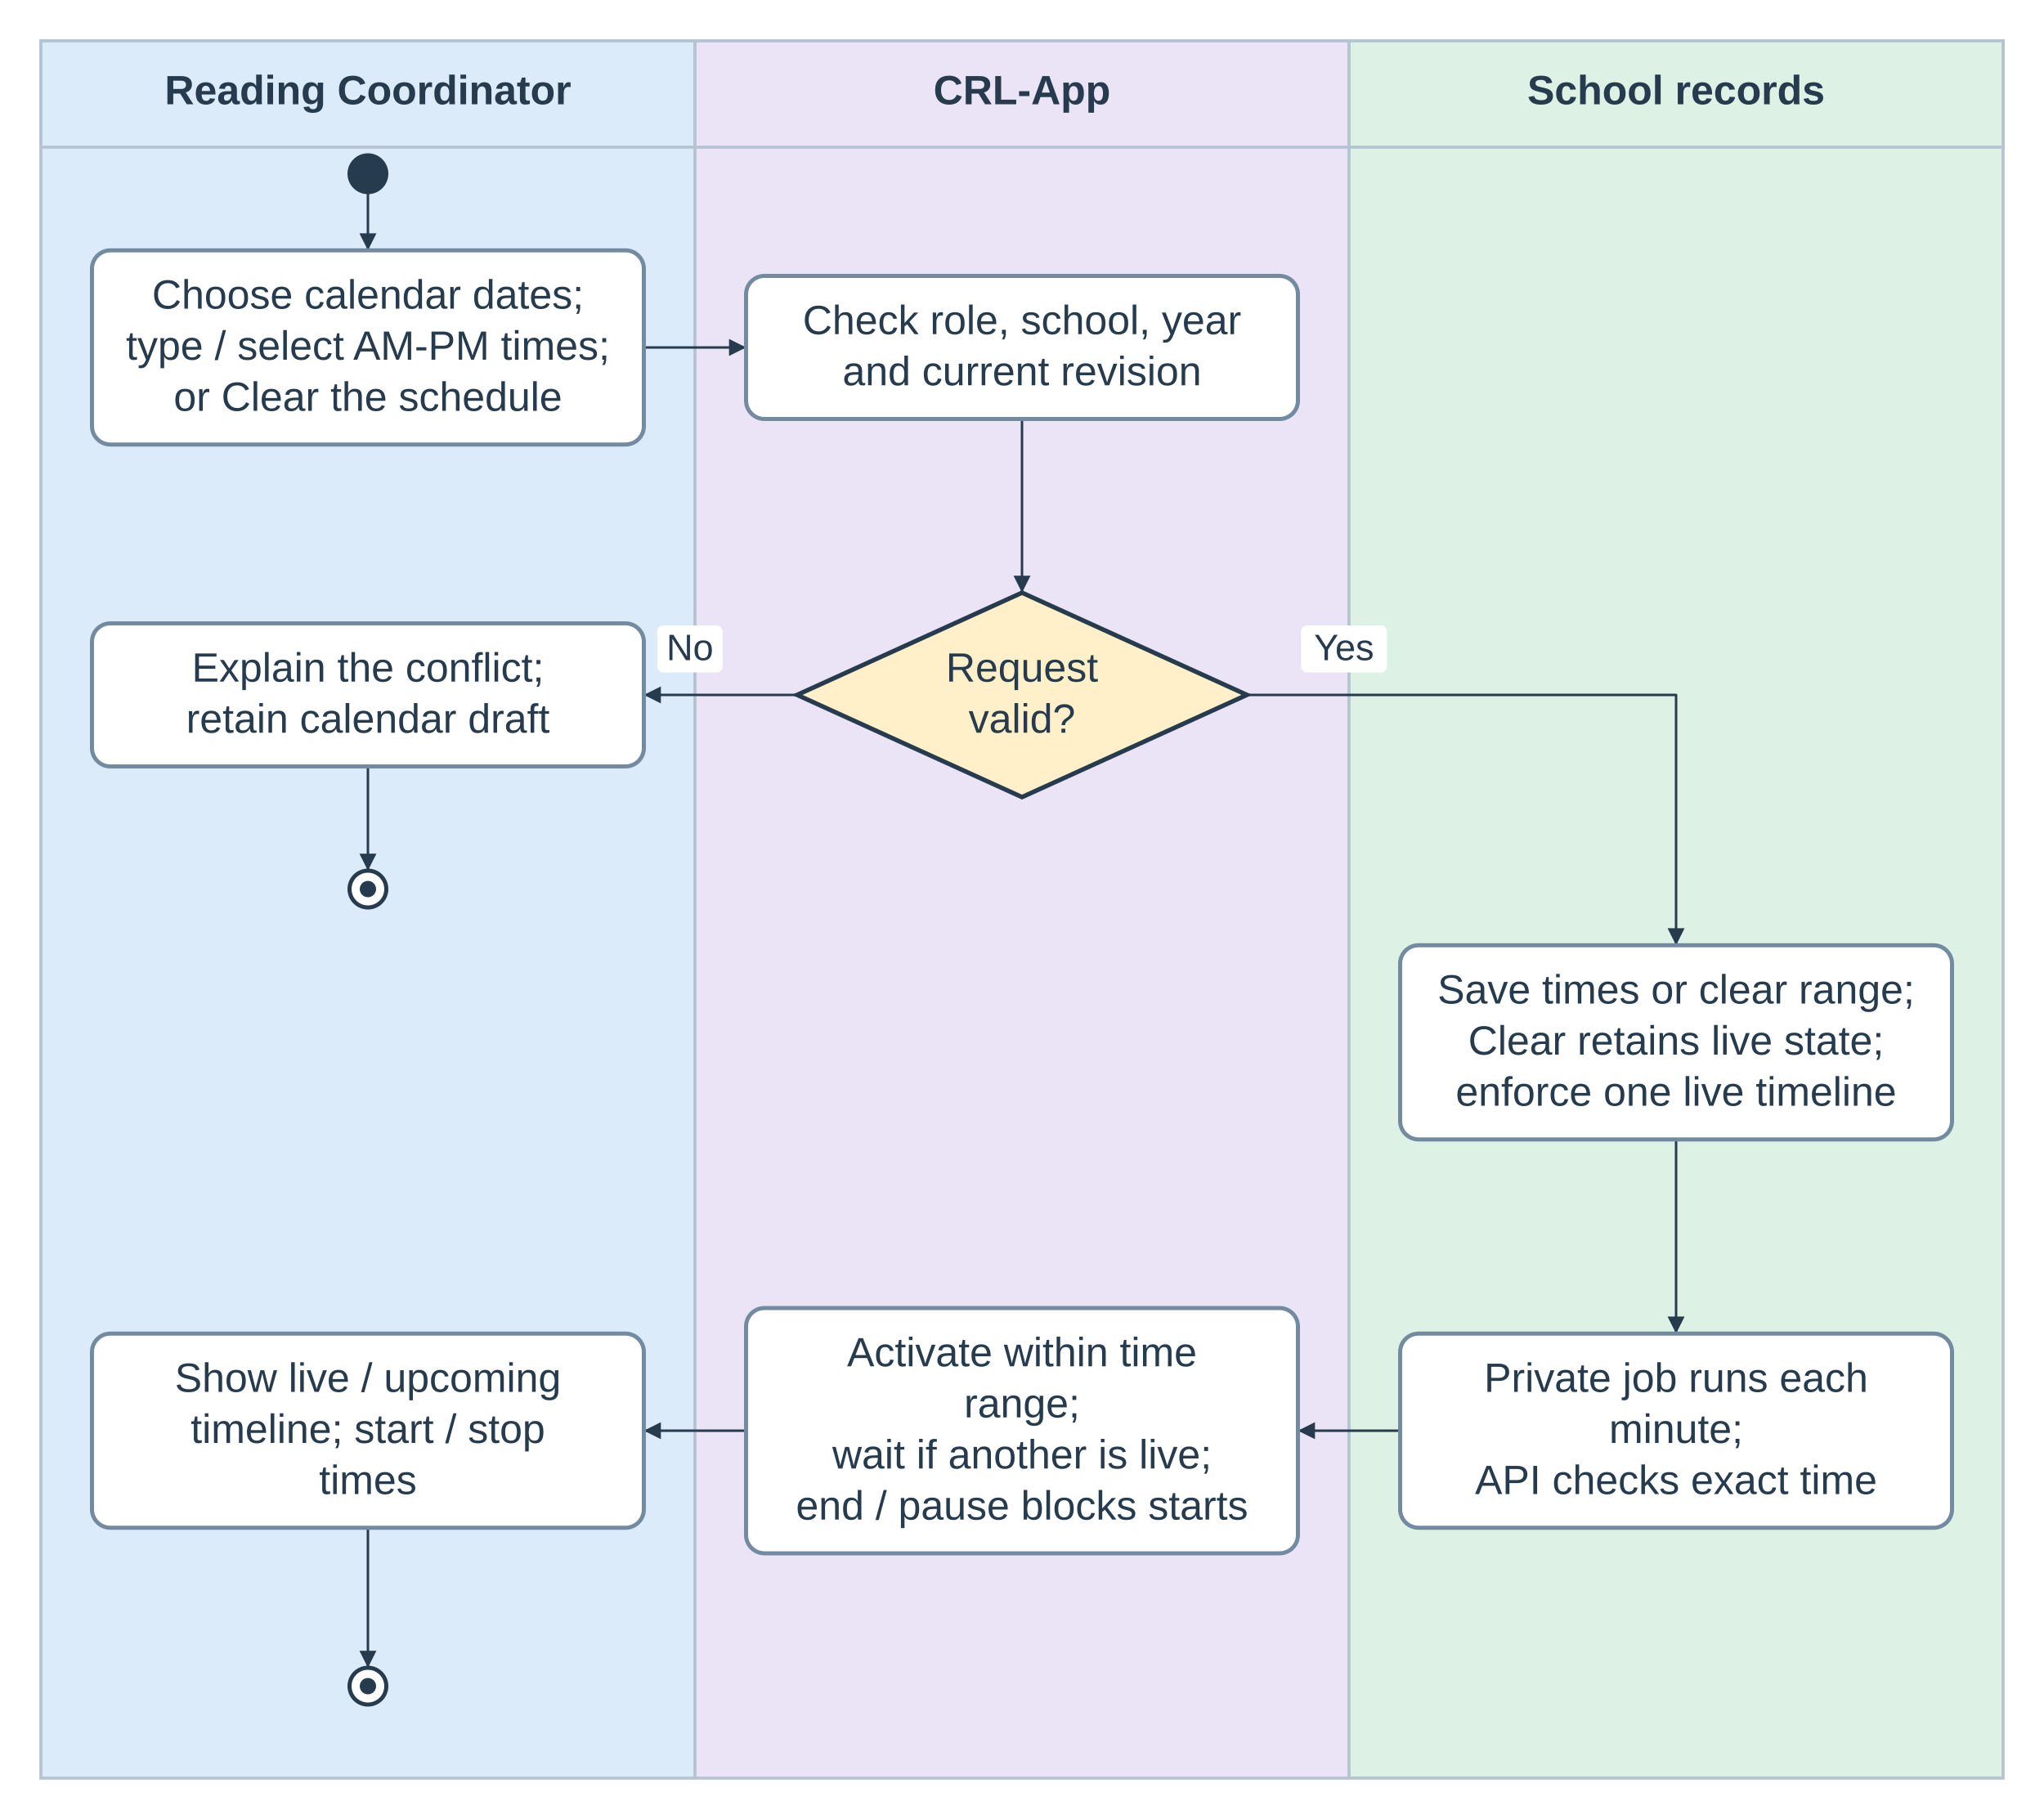
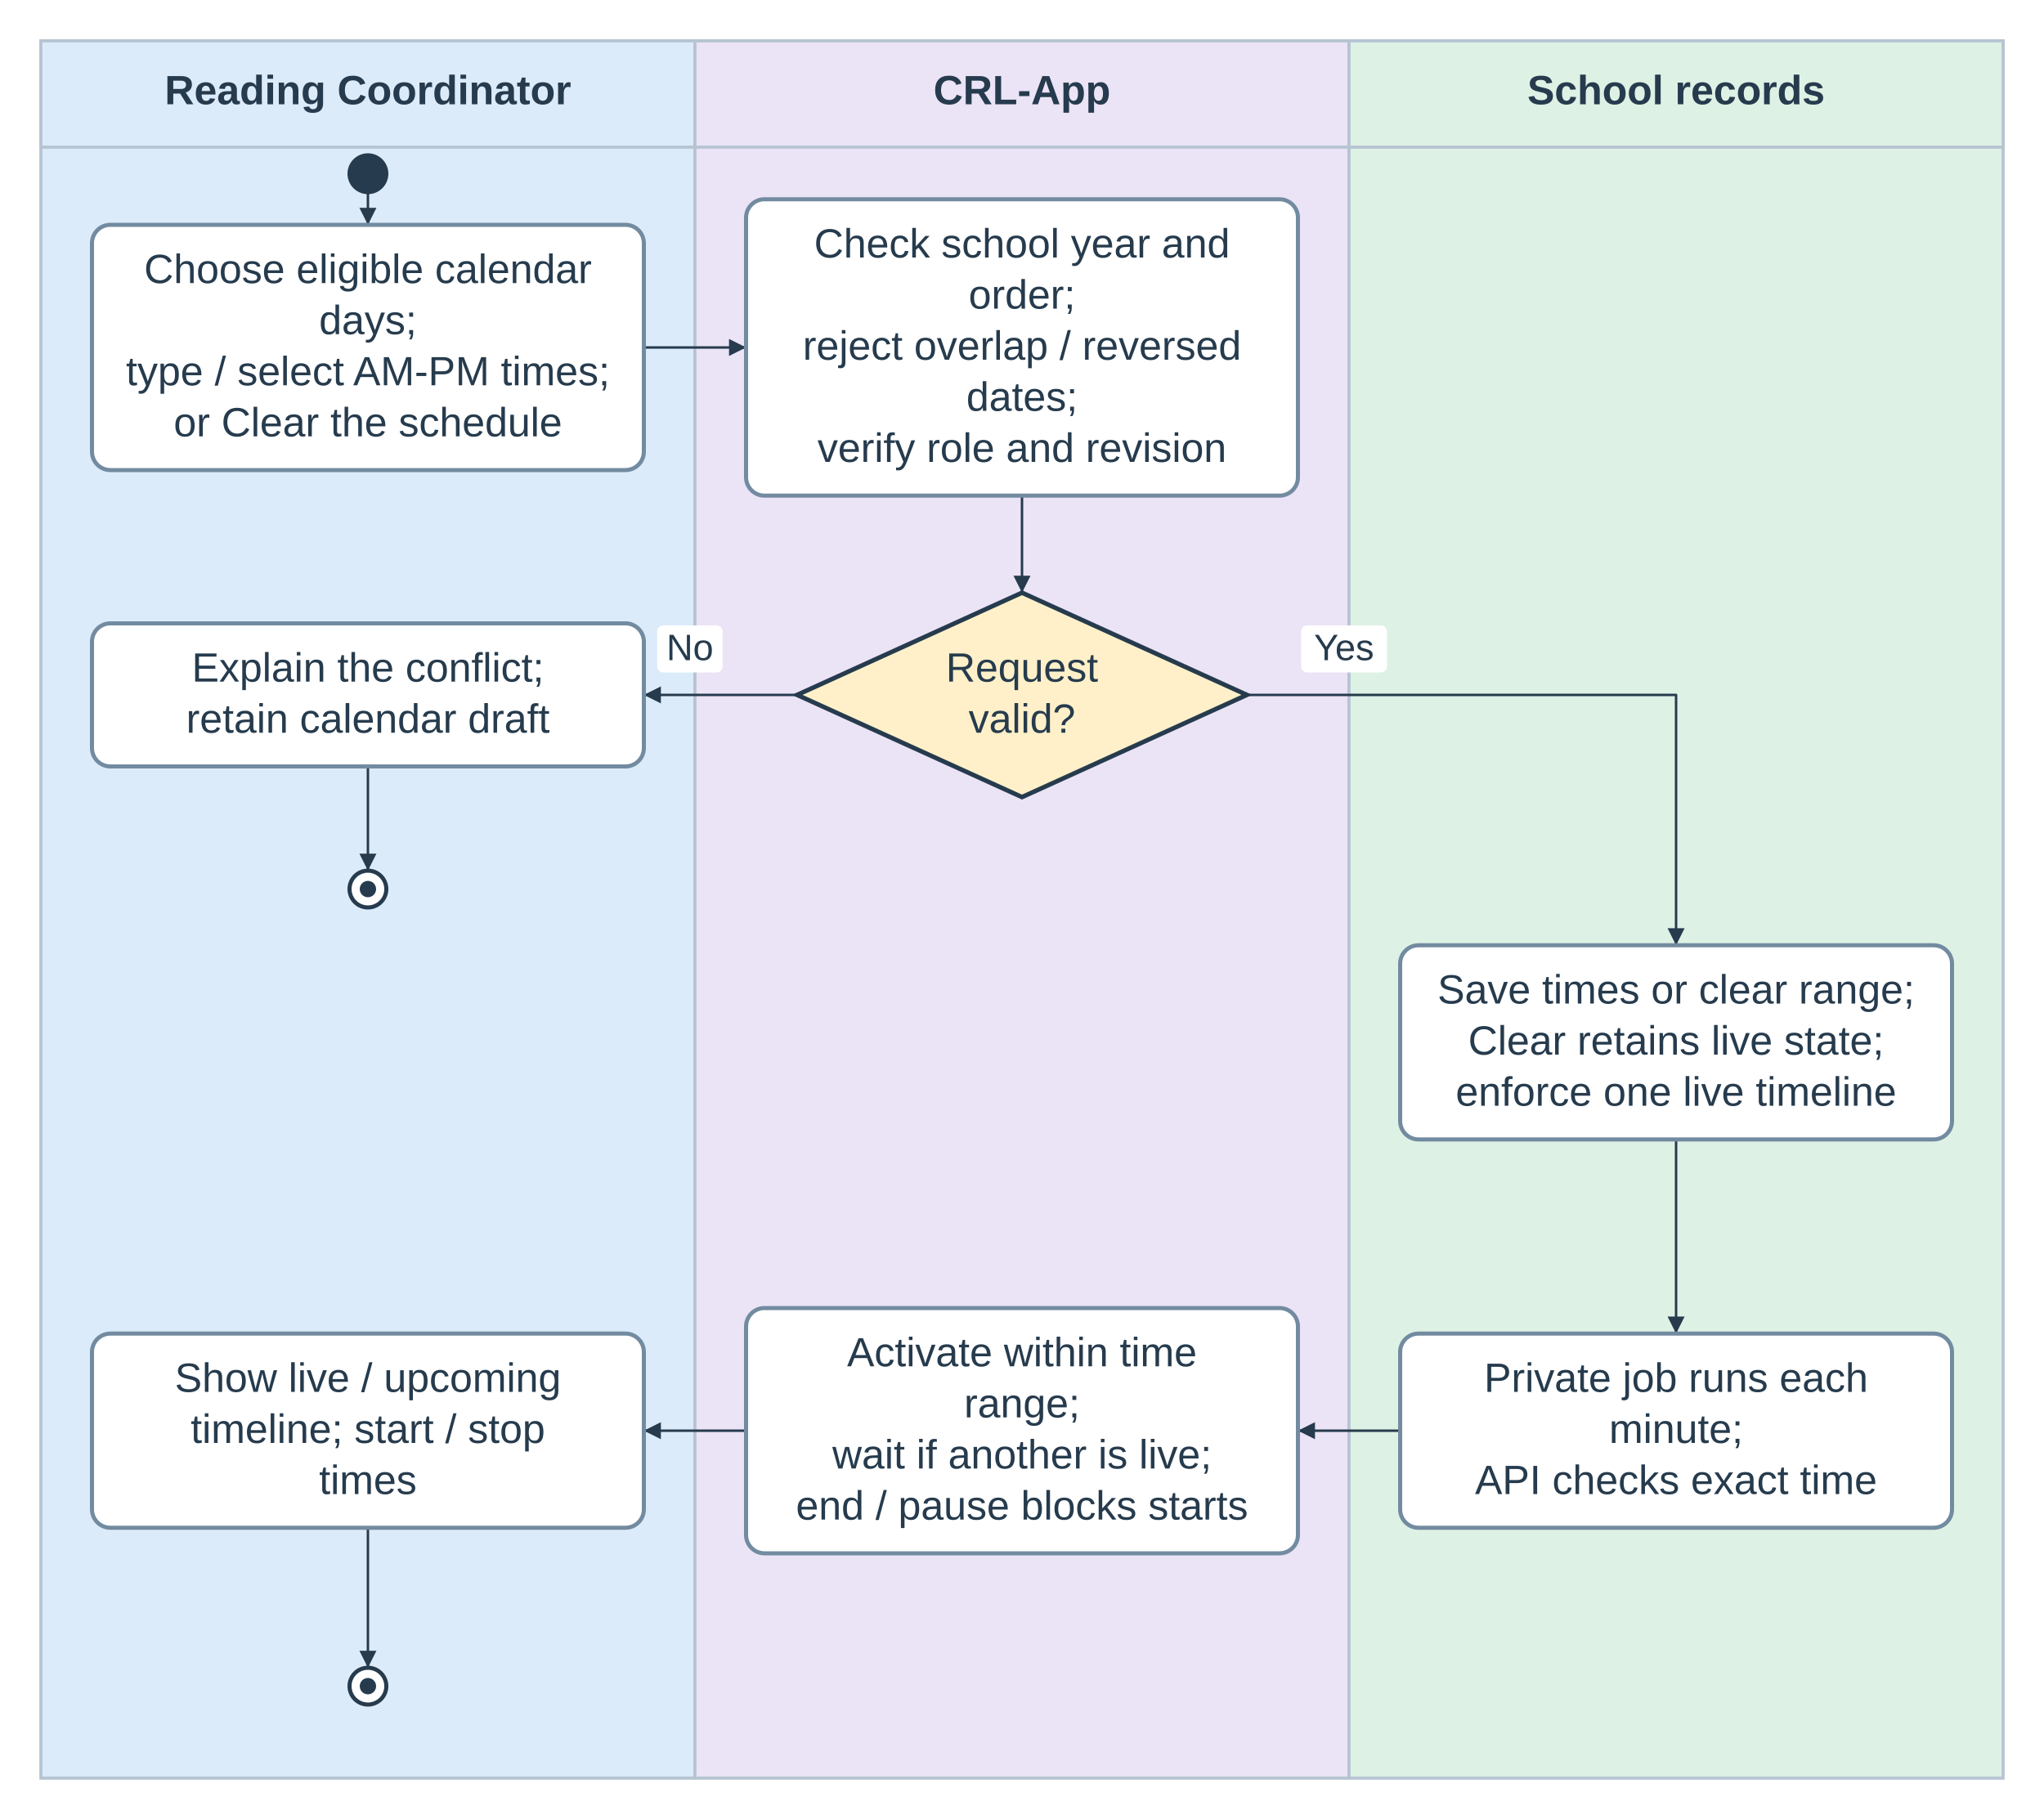
<svg xmlns="http://www.w3.org/2000/svg" width="1000" height="890" viewBox="0 0 1000 890">
  <rect width="100%" height="100%" fill="white" />
  <defs>
    <marker id="arrow" viewBox="0 0 12 12" refX="11" refY="6" markerWidth="10" markerHeight="10" markerUnits="userSpaceOnUse" orient="auto-start-reverse">
      <path d="M1,1 L11,6 L1,11 Z" fill="#263b4d" />
    </marker>
  </defs>
  <rect x="20.0" y="20" width="320.0" height="850" rx="0" fill="#dcebfa" stroke="#b6c4d2" stroke-width="1.5" />
  <rect x="20.0" y="20" width="320.0" height="52" rx="0" fill="#dcebfa" stroke="#b6c4d2" stroke-width="1.5" />
  <rect x="340.0" y="20" width="320.0" height="850" rx="0" fill="#ebe3f6" stroke="#b6c4d2" stroke-width="1.5" />
  <rect x="340.0" y="20" width="320.0" height="52" rx="0" fill="#ebe3f6" stroke="#b6c4d2" stroke-width="1.5" />
  <rect x="660.0" y="20" width="320.0" height="850" rx="0" fill="#def1e5" stroke="#b6c4d2" stroke-width="1.5" />
  <rect x="660.0" y="20" width="320.0" height="52" rx="0" fill="#def1e5" stroke="#b6c4d2" stroke-width="1.5" />
-   <polyline points="180.0,94.0 180.0,122.5" fill="none" stroke="#263b4d" stroke-width="1.2" stroke-linejoin="round" marker-end="url(#arrow)" />
+   <polyline points="180.0,94.0 180.0,110.0" fill="none" stroke="#263b4d" stroke-width="1.2" stroke-linejoin="round" marker-end="url(#arrow)" />
  <polyline points="315.0,170.0 365.0,170.0" fill="none" stroke="#263b4d" stroke-width="1.2" stroke-linejoin="round" marker-end="url(#arrow)" />
-   <polyline points="500.0,205.0 500.0,290.0" fill="none" stroke="#263b4d" stroke-width="1.2" stroke-linejoin="round" marker-end="url(#arrow)" />
+   <polyline points="500.0,242.5 500.0,290.0" fill="none" stroke="#263b4d" stroke-width="1.2" stroke-linejoin="round" marker-end="url(#arrow)" />
  <polyline points="390.0,340.0 315.0,340.0" fill="none" stroke="#263b4d" stroke-width="1.2" stroke-linejoin="round" marker-end="url(#arrow)" />
  <polyline points="180.0,375.0 180.0,426.0" fill="none" stroke="#263b4d" stroke-width="1.2" stroke-linejoin="round" marker-end="url(#arrow)" />
  <polyline points="610.0,340.0 820.0,340 820.0,462.5" fill="none" stroke="#263b4d" stroke-width="1.2" stroke-linejoin="round" marker-end="url(#arrow)" />
  <polyline points="820.0,557.5 820.0,652.5" fill="none" stroke="#263b4d" stroke-width="1.2" stroke-linejoin="round" marker-end="url(#arrow)" />
  <polyline points="685.0,700.0 635.0,700.0" fill="none" stroke="#263b4d" stroke-width="1.2" stroke-linejoin="round" marker-end="url(#arrow)" />
  <polyline points="365.0,700.0 315.0,700.0" fill="none" stroke="#263b4d" stroke-width="1.2" stroke-linejoin="round" marker-end="url(#arrow)" />
  <polyline points="180.0,747.5 180.0,816.0" fill="none" stroke="#263b4d" stroke-width="1.2" stroke-linejoin="round" marker-end="url(#arrow)" />
  <text x="180.0" y="51.0" text-anchor="middle" font-family="Arial,sans-serif" font-size="20" fill="#263b4d" font-weight="bold">Reading Coordinator</text>
  <text x="500.0" y="51.0" text-anchor="middle" font-family="Arial,sans-serif" font-size="20" fill="#263b4d" font-weight="bold">CRL-App</text>
  <text x="820.0" y="51.0" text-anchor="middle" font-family="Arial,sans-serif" font-size="20" fill="#263b4d" font-weight="bold">School records</text>
  <circle cx="180" cy="85" r="9.0" fill="#263b4d" stroke="#263b4d" stroke-width="2" />
-   <rect x="45.0" y="122.5" width="270" height="95" rx="9" fill="white" stroke="#728ba0" stroke-width="2" />
-   <text x="180" y="151.0" text-anchor="middle" font-family="Arial,sans-serif" font-size="20" fill="#263b4d">Choose calendar dates;</text>
-   <text x="180" y="176.0" text-anchor="middle" font-family="Arial,sans-serif" font-size="20" fill="#263b4d">type / select AM-PM times;</text>
-   <text x="180" y="201.0" text-anchor="middle" font-family="Arial,sans-serif" font-size="20" fill="#263b4d">or Clear the schedule</text>
-   <rect x="365.0" y="135.0" width="270" height="70" rx="9" fill="white" stroke="#728ba0" stroke-width="2" />
-   <text x="500" y="163.5" text-anchor="middle" font-family="Arial,sans-serif" font-size="20" fill="#263b4d">Check role, school, year</text>
-   <text x="500" y="188.5" text-anchor="middle" font-family="Arial,sans-serif" font-size="20" fill="#263b4d">and current revision</text>
+   <rect x="45.0" y="110.0" width="270" height="120" rx="9" fill="white" stroke="#728ba0" stroke-width="2" />
+   <text x="180" y="138.5" text-anchor="middle" font-family="Arial,sans-serif" font-size="20" fill="#263b4d">Choose eligible calendar</text>
+   <text x="180" y="163.5" text-anchor="middle" font-family="Arial,sans-serif" font-size="20" fill="#263b4d">days;</text>
+   <text x="180" y="188.5" text-anchor="middle" font-family="Arial,sans-serif" font-size="20" fill="#263b4d">type / select AM-PM times;</text>
+   <text x="180" y="213.5" text-anchor="middle" font-family="Arial,sans-serif" font-size="20" fill="#263b4d">or Clear the schedule</text>
+   <rect x="365.0" y="97.5" width="270" height="145" rx="9" fill="white" stroke="#728ba0" stroke-width="2" />
+   <text x="500" y="126.0" text-anchor="middle" font-family="Arial,sans-serif" font-size="20" fill="#263b4d">Check school year and</text>
+   <text x="500" y="151.0" text-anchor="middle" font-family="Arial,sans-serif" font-size="20" fill="#263b4d">order;</text>
+   <text x="500" y="176.0" text-anchor="middle" font-family="Arial,sans-serif" font-size="20" fill="#263b4d">reject overlap / reversed</text>
+   <text x="500" y="201.0" text-anchor="middle" font-family="Arial,sans-serif" font-size="20" fill="#263b4d">dates;</text>
+   <text x="500" y="226.0" text-anchor="middle" font-family="Arial,sans-serif" font-size="20" fill="#263b4d">verify role and revision</text>
  <polygon points="500,290.0 610.0,340 500,390.0 390.0,340" fill="#fff0c9" stroke="#263b4d" stroke-width="2.2" />
  <text x="500" y="333.5" text-anchor="middle" font-family="Arial,sans-serif" font-size="20" fill="#263b4d">Request</text>
  <text x="500" y="358.5" text-anchor="middle" font-family="Arial,sans-serif" font-size="20" fill="#263b4d">valid?</text>
  <rect x="45.0" y="305.0" width="270" height="70" rx="9" fill="white" stroke="#728ba0" stroke-width="2" />
  <text x="180" y="333.5" text-anchor="middle" font-family="Arial,sans-serif" font-size="20" fill="#263b4d">Explain the conflict;</text>
  <text x="180" y="358.5" text-anchor="middle" font-family="Arial,sans-serif" font-size="20" fill="#263b4d">retain calendar draft</text>
  <circle cx="180" cy="435" r="9.0" fill="white" stroke="#263b4d" stroke-width="2" />
  <circle cx="180" cy="435" r="4.0" fill="#263b4d" />
  <rect x="685.0" y="462.5" width="270" height="95" rx="9" fill="white" stroke="#728ba0" stroke-width="2" />
  <text x="820" y="491.0" text-anchor="middle" font-family="Arial,sans-serif" font-size="20" fill="#263b4d">Save times or clear range;</text>
  <text x="820" y="516.0" text-anchor="middle" font-family="Arial,sans-serif" font-size="20" fill="#263b4d">Clear retains live state;</text>
  <text x="820" y="541.0" text-anchor="middle" font-family="Arial,sans-serif" font-size="20" fill="#263b4d">enforce one live timeline</text>
  <rect x="685.0" y="652.5" width="270" height="95" rx="9" fill="white" stroke="#728ba0" stroke-width="2" />
  <text x="820" y="681.0" text-anchor="middle" font-family="Arial,sans-serif" font-size="20" fill="#263b4d">Private job runs each</text>
  <text x="820" y="706.0" text-anchor="middle" font-family="Arial,sans-serif" font-size="20" fill="#263b4d">minute;</text>
  <text x="820" y="731.0" text-anchor="middle" font-family="Arial,sans-serif" font-size="20" fill="#263b4d">API checks exact time</text>
  <rect x="365.0" y="640.0" width="270" height="120" rx="9" fill="white" stroke="#728ba0" stroke-width="2" />
  <text x="500" y="668.5" text-anchor="middle" font-family="Arial,sans-serif" font-size="20" fill="#263b4d">Activate within time</text>
  <text x="500" y="693.5" text-anchor="middle" font-family="Arial,sans-serif" font-size="20" fill="#263b4d">range;</text>
  <text x="500" y="718.5" text-anchor="middle" font-family="Arial,sans-serif" font-size="20" fill="#263b4d">wait if another is live;</text>
  <text x="500" y="743.5" text-anchor="middle" font-family="Arial,sans-serif" font-size="20" fill="#263b4d">end / pause blocks starts</text>
  <rect x="45.0" y="652.5" width="270" height="95" rx="9" fill="white" stroke="#728ba0" stroke-width="2" />
  <text x="180" y="681.0" text-anchor="middle" font-family="Arial,sans-serif" font-size="20" fill="#263b4d">Show live / upcoming</text>
  <text x="180" y="706.0" text-anchor="middle" font-family="Arial,sans-serif" font-size="20" fill="#263b4d">timeline; start / stop</text>
  <text x="180" y="731.0" text-anchor="middle" font-family="Arial,sans-serif" font-size="20" fill="#263b4d">times</text>
  <circle cx="180" cy="825" r="9.0" fill="white" stroke="#263b4d" stroke-width="2" />
  <circle cx="180" cy="825" r="4.0" fill="#263b4d" />
  <rect x="321.538" y="306" width="32" height="23" rx="3" fill="white" />
  <text x="337.538" y="323" text-anchor="middle" font-family="Arial,sans-serif" font-size="18" fill="#263b4d">No</text>
  <rect x="636.538" y="306" width="42" height="23" rx="3" fill="white" />
  <text x="657.538" y="323" text-anchor="middle" font-family="Arial,sans-serif" font-size="18" fill="#263b4d">Yes</text>
</svg>
